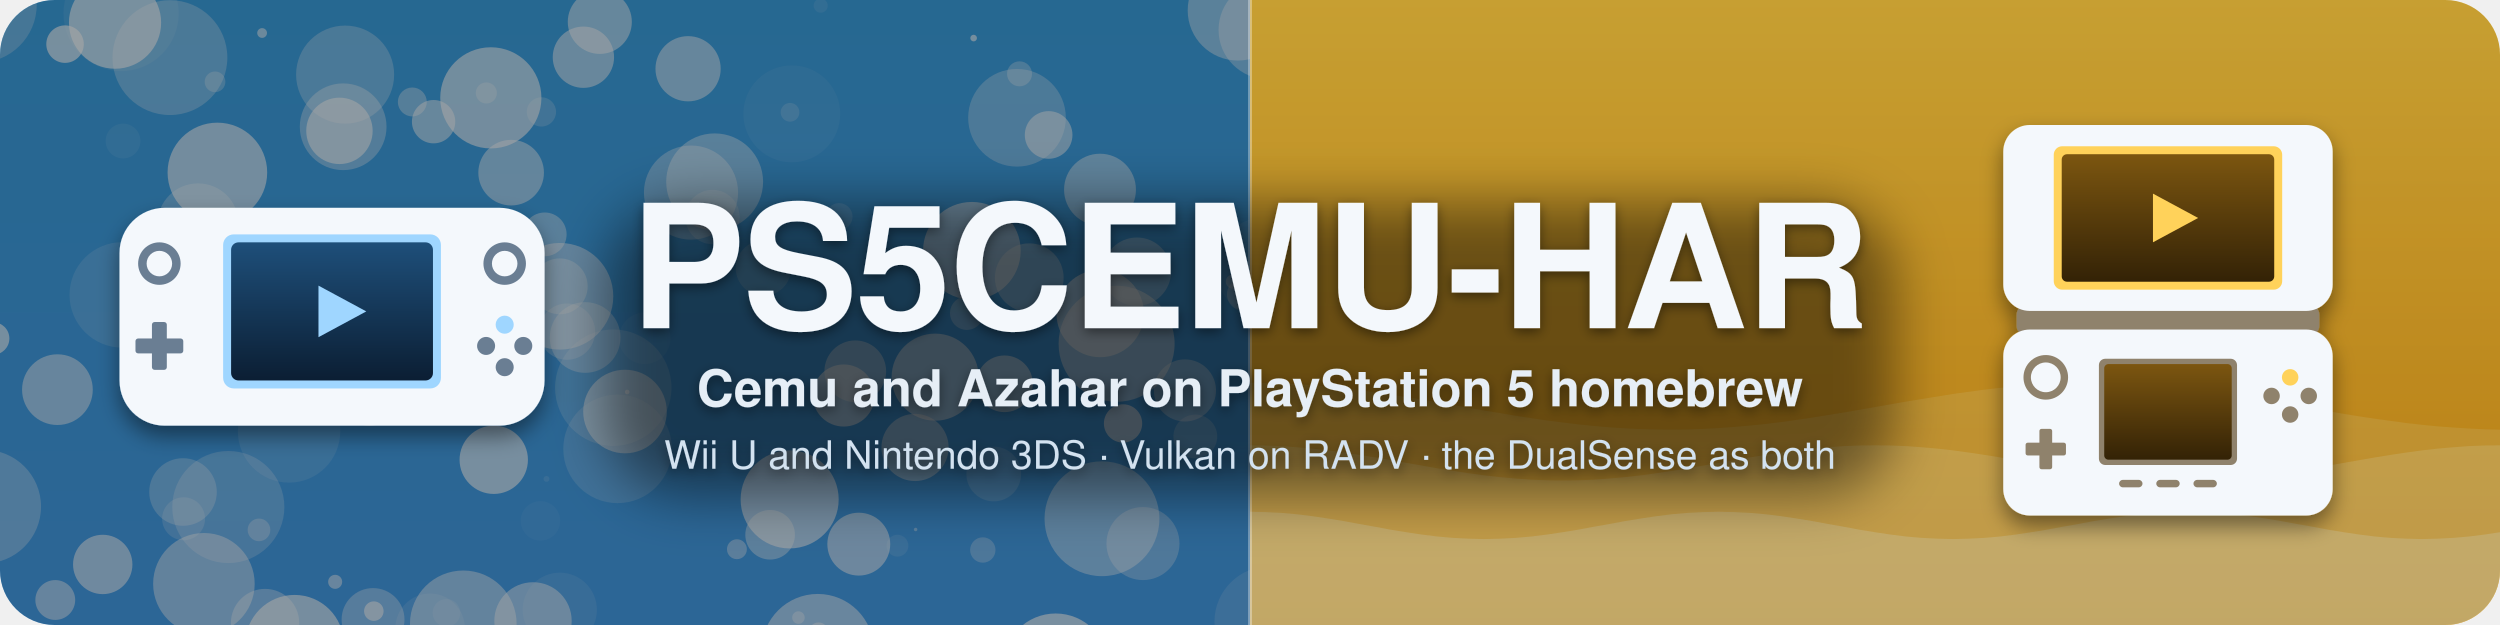
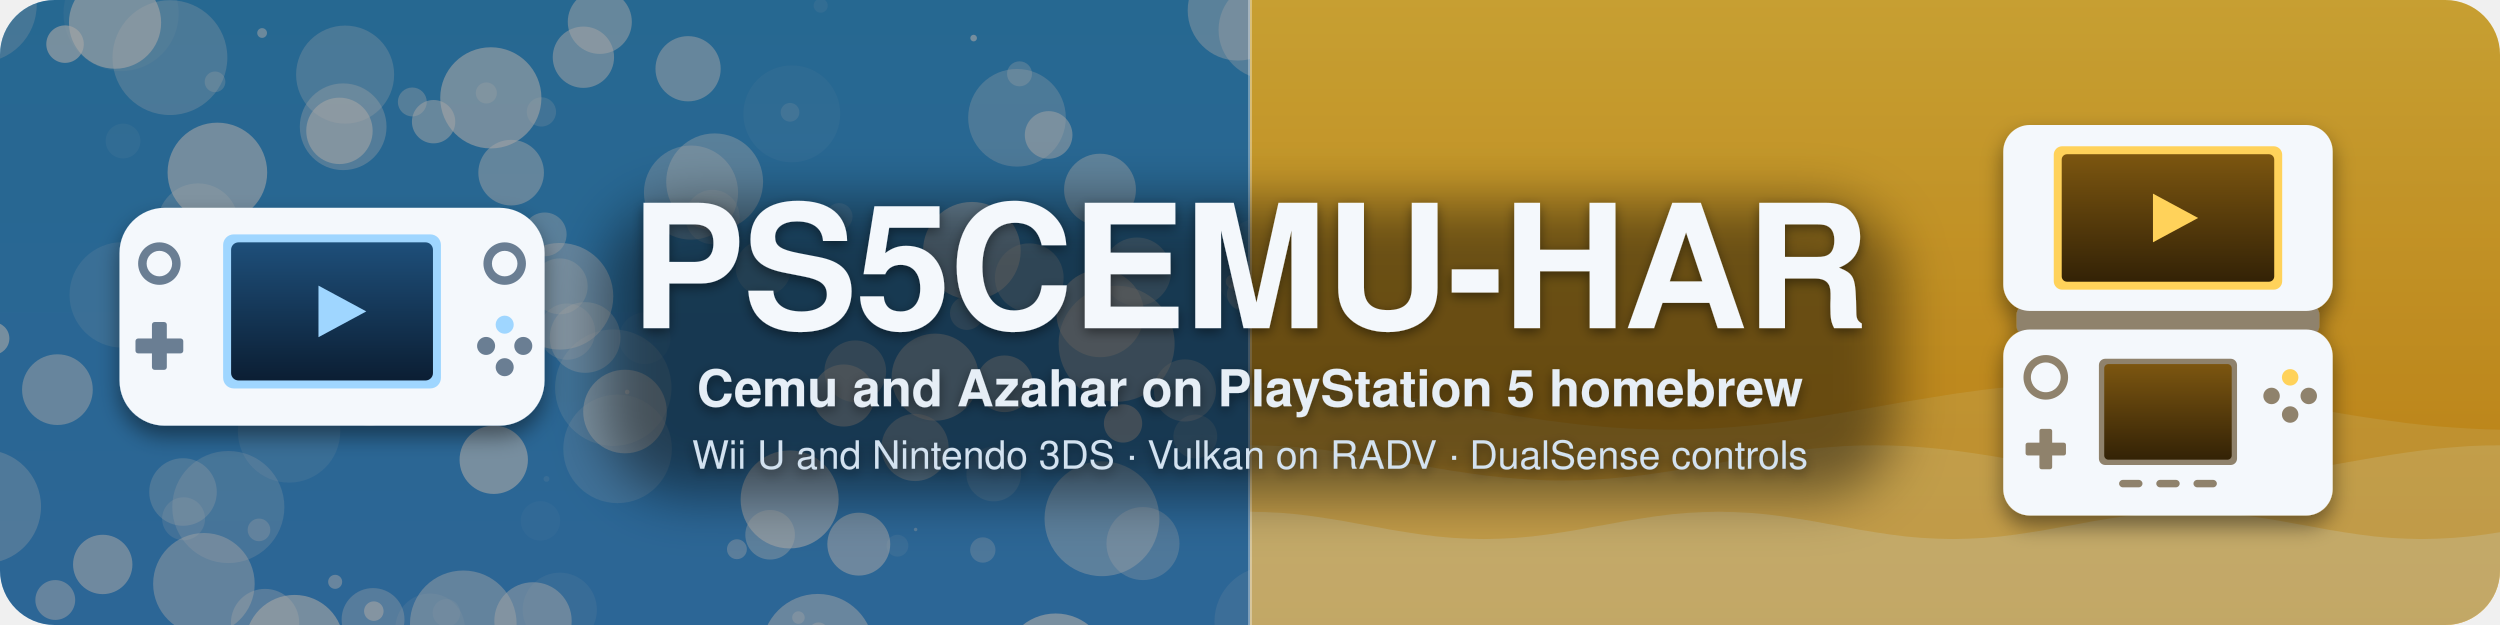
<svg xmlns="http://www.w3.org/2000/svg" width="1280" height="320" viewBox="0 0 1280 320" role="img" aria-label="PS5CEMU-HAR: Cemu and Azahar, the Wii U and Nintendo 3DS emulators, on PlayStation 5 homebrew">
  <defs>
    <clipPath id="tile">
      <rect width="1280" height="320" rx="28" />
    </clipPath>
    <clipPath id="left">
      <rect width="640" height="320" />
    </clipPath>
    <linearGradient id="sky" x1="0" y1="0" x2="0" y2="1">
      <stop offset="0" stop-color="#3b9fdf" />
      <stop offset="1" stop-color="#449ce6" />
    </linearGradient>
    <linearGradient id="sand" x1="0" y1="0" x2="0" y2="1">
      <stop offset="0" stop-color="#ffcc40" />
      <stop offset="1" stop-color="#ec9e16" />
    </linearGradient>
    <linearGradient id="screen-blue" x1="0" y1="0" x2="0" y2="1">
      <stop offset="0" stop-color="#1e4f7a" />
      <stop offset="1" stop-color="#0b1e33" />
    </linearGradient>
    <linearGradient id="screen-gold" x1="0" y1="0" x2="0" y2="1">
      <stop offset="0" stop-color="#7c5610" />
      <stop offset="1" stop-color="#332206" />
    </linearGradient>
    <filter id="shadow" x="-20%" y="-30%" width="140%" height="170%">
      <feDropShadow dx="0" dy="5.4" stdDeviation="5.4" flood-color="#000" flood-opacity="0.45" />
    </filter>
    <filter id="text-shadow" x="-5%" y="-30%" width="110%" height="160%">
      <feDropShadow dx="0" dy="2" stdDeviation="3" flood-color="#000" flood-opacity="0.45" />
    </filter>
    <filter id="soft" x="-10%" y="-40%" width="120%" height="180%">
      <feGaussianBlur stdDeviation="14" />
    </filter>
  </defs>
  <g clip-path="url(#tile)">
    <g clip-path="url(#left)">
      <rect width="640" height="320" fill="url(#sky)" />
      <circle cx="419.1" cy="323.7" r="5.0" fill="#fff" fill-opacity="0.40" />
      <circle cx="171.6" cy="297.9" r="3.6" fill="#fff" fill-opacity="0.49" />
      <circle cx="575.0" cy="216.8" r="9.8" fill="#fff" fill-opacity="0.61" />
      <circle cx="459.5" cy="279.4" r="5.6" fill="#fff" fill-opacity="0.11" />
      <circle cx="136.5" cy="187.5" r="13.4" fill="#fff" fill-opacity="0.12" />
      <circle cx="107.6" cy="159.5" r="9.8" fill="#fff" fill-opacity="0.32" />
      <circle cx="88.5" cy="146.1" r="10.2" fill="#fff" fill-opacity="0.07" />
      <circle cx="404.5" cy="57.5" r="4.8" fill="#fff" fill-opacity="0.16" />
      <circle cx="582.1" cy="139.1" r="17.5" fill="#fff" fill-opacity="0.35" />
      <circle cx="63.0" cy="72.2" r="8.9" fill="#fff" fill-opacity="0.08" />
      <circle cx="29.4" cy="199.5" r="18.1" fill="#fff" fill-opacity="0.49" />
      <circle cx="286.6" cy="312.2" r="19.0" fill="#fff" fill-opacity="0.10" />
      <circle cx="439.7" cy="278.6" r="16.1" fill="#fff" fill-opacity="0.53" />
      <circle cx="520.7" cy="60.3" r="25.0" fill="#fff" fill-opacity="0.29" />
      <circle cx="522.0" cy="37.8" r="6.4" fill="#fff" fill-opacity="0.29" />
      <circle cx="468.5" cy="229.1" r="17.2" fill="#fff" fill-opacity="0.45" />
      <circle cx="352.3" cy="35.2" r="16.7" fill="#fff" fill-opacity="0.49" />
      <circle cx="585.2" cy="278.3" r="18.7" fill="#fff" fill-opacity="0.29" />
      <circle cx="498.5" cy="19.5" r="1.7" fill="#fff" fill-opacity="0.61" />
      <circle cx="536.9" cy="69.1" r="12.2" fill="#fff" fill-opacity="0.51" />
      <circle cx="437.9" cy="190.1" r="15.8" fill="#fff" fill-opacity="0.41" />
      <circle cx="52.6" cy="289.0" r="15.2" fill="#fff" fill-opacity="0.55" />
      <circle cx="175.7" cy="64.9" r="22.2" fill="#fff" fill-opacity="0.34" />
      <circle cx="582.5" cy="159.8" r="1.9" fill="#fff" fill-opacity="0.41" />
      <circle cx="612.0" cy="223.5" r="11.2" fill="#fff" fill-opacity="0.23" />
      <circle cx="314.0" cy="198.5" r="29.8" fill="#fff" fill-opacity="0.18" />
      <circle cx="237.2" cy="319.4" r="27.3" fill="#fff" fill-opacity="0.45" />
      <circle cx="173.8" cy="67.0" r="17.0" fill="#fff" fill-opacity="0.57" />
      <circle cx="418.7" cy="332.8" r="28.7" fill="#fff" fill-opacity="0.50" />
      <circle cx="-8.1" cy="259.4" r="29.1" fill="#fff" fill-opacity="0.30" />
      <circle cx="299.6" cy="172.8" r="18.1" fill="#fff" fill-opacity="0.33" />
      <circle cx="321.1" cy="200.7" r="1.2" fill="#fff" fill-opacity="0.53" />
      <circle cx="405.4" cy="58.3" r="24.8" fill="#fff" fill-opacity="0.06" />
      <circle cx="101.4" cy="114.7" r="20.8" fill="#fff" fill-opacity="0.27" />
      <circle cx="62.0" cy="6.9" r="29.5" fill="#fff" fill-opacity="0.08" />
      <circle cx="540.5" cy="341.0" r="26.9" fill="#fff" fill-opacity="0.63" />
      <circle cx="647.5" cy="136.7" r="25.4" fill="#fff" fill-opacity="0.09" />
      <circle cx="249.0" cy="47.6" r="5.4" fill="#fff" fill-opacity="0.28" />
      <circle cx="94.0" cy="265.6" r="11.0" fill="#fff" fill-opacity="0.18" />
      <circle cx="307.1" cy="11.2" r="16.4" fill="#fff" fill-opacity="0.50" />
      <circle cx="276.7" cy="266.7" r="10.1" fill="#fff" fill-opacity="0.05" />
      <circle cx="58.9" cy="11.6" r="23.6" fill="#fff" fill-opacity="0.61" />
      <circle cx="563.3" cy="160.5" r="22.4" fill="#fff" fill-opacity="0.56" />
      <circle cx="390.9" cy="137.3" r="14.2" fill="#fff" fill-opacity="0.19" />
      <circle cx="252.8" cy="235.4" r="17.5" fill="#fff" fill-opacity="0.62" />
      <circle cx="278.9" cy="120.0" r="11.2" fill="#fff" fill-opacity="0.40" />
      <circle cx="62.6" cy="151.0" r="27.0" fill="#fff" fill-opacity="0.14" />
      <circle cx="633.8" cy="5.3" r="25.7" fill="#fff" fill-opacity="0.41" />
      <circle cx="649.2" cy="15.3" r="25.3" fill="#fff" fill-opacity="0.34" />
      <circle cx="104.4" cy="298.9" r="26.0" fill="#fff" fill-opacity="0.44" />
      <circle cx="364.8" cy="111.1" r="13.9" fill="#fff" fill-opacity="0.21" />
      <circle cx="429.6" cy="110.9" r="6.9" fill="#fff" fill-opacity="0.16" />
      <circle cx="286.7" cy="151.7" r="27.3" fill="#fff" fill-opacity="0.45" />
      <circle cx="226.2" cy="120.2" r="9.9" fill="#fff" fill-opacity="0.18" />
      <circle cx="404.3" cy="255.7" r="25.1" fill="#fff" fill-opacity="0.58" />
      <circle cx="394.3" cy="273.8" r="12.7" fill="#fff" fill-opacity="0.40" />
      <circle cx="116.9" cy="259.6" r="28.7" fill="#fff" fill-opacity="0.22" />
      <circle cx="330.1" cy="173.2" r="13.2" fill="#fff" fill-opacity="0.06" />
      <circle cx="251.3" cy="50.1" r="25.9" fill="#fff" fill-opacity="0.59" />
      <circle cx="110.1" cy="41.9" r="5.3" fill="#fff" fill-opacity="0.26" />
      <circle cx="220.2" cy="321.7" r="17.8" fill="#fff" fill-opacity="0.11" />
      <circle cx="28.3" cy="307.2" r="10.2" fill="#fff" fill-opacity="0.47" />
      <circle cx="134.2" cy="16.9" r="2.5" fill="#fff" fill-opacity="0.54" />
      <circle cx="508.8" cy="242.7" r="14.0" fill="#fff" fill-opacity="0.17" />
      <circle cx="650.2" cy="318.3" r="28.4" fill="#fff" fill-opacity="0.13" />
      <circle cx="87.0" cy="29.5" r="29.4" fill="#fff" fill-opacity="0.28" />
      <circle cx="503.2" cy="281.6" r="6.5" fill="#fff" fill-opacity="0.27" />
      <circle cx="272.9" cy="317.9" r="19.8" fill="#fff" fill-opacity="0.47" />
      <circle cx="316.2" cy="229.8" r="27.8" fill="#fff" fill-opacity="0.17" />
      <circle cx="93.7" cy="251.9" r="17.3" fill="#fff" fill-opacity="0.27" />
      <circle cx="432.0" cy="202.5" r="15.9" fill="#fff" fill-opacity="0.57" />
      <circle cx="-3.5" cy="173.3" r="8.3" fill="#fff" fill-opacity="0.62" />
      <circle cx="279.8" cy="245.2" r="1.5" fill="#fff" fill-opacity="0.11" />
      <circle cx="245.4" cy="186.4" r="17.8" fill="#fff" fill-opacity="0.25" />
      <circle cx="33.3" cy="22.6" r="9.6" fill="#fff" fill-opacity="0.63" />
      <circle cx="189.2" cy="200.7" r="17.2" fill="#fff" fill-opacity="0.60" />
      <circle cx="290.3" cy="169.8" r="14.4" fill="#fff" fill-opacity="0.24" />
      <circle cx="514.3" cy="196.5" r="14.5" fill="#fff" fill-opacity="0.53" />
      <circle cx="468.8" cy="271.1" r="0.9" fill="#fff" fill-opacity="0.38" />
      <circle cx="228.6" cy="313.8" r="7.1" fill="#fff" fill-opacity="0.11" />
      <circle cx="132.6" cy="271.3" r="5.8" fill="#fff" fill-opacity="0.29" />
      <circle cx="563.2" cy="97.1" r="18.4" fill="#fff" fill-opacity="0.44" />
      <circle cx="150.8" cy="329.8" r="25.2" fill="#fff" fill-opacity="0.61" />
      <circle cx="286.6" cy="146.6" r="14.3" fill="#fff" fill-opacity="0.31" />
      <circle cx="320.0" cy="210.7" r="21.4" fill="#fff" fill-opacity="0.51" />
      <circle cx="420.2" cy="2.9" r="3.6" fill="#fff" fill-opacity="0.09" />
      <circle cx="408.8" cy="316.2" r="3.2" fill="#fff" fill-opacity="0.35" />
      <circle cx="571.7" cy="176.0" r="29.7" fill="#fff" fill-opacity="0.49" />
      <circle cx="261.7" cy="88.4" r="16.8" fill="#fff" fill-opacity="0.47" />
      <circle cx="191.0" cy="317.2" r="16.1" fill="#fff" fill-opacity="0.34" />
      <circle cx="368.7" cy="138.1" r="0.9" fill="#fff" fill-opacity="0.37" />
      <circle cx="353.8" cy="98.6" r="24.1" fill="#fff" fill-opacity="0.34" />
      <circle cx="277.2" cy="57.3" r="7.5" fill="#fff" fill-opacity="0.20" />
      <circle cx="298.7" cy="29.3" r="15.7" fill="#fff" fill-opacity="0.51" />
      <circle cx="222.0" cy="62.3" r="11.1" fill="#fff" fill-opacity="0.50" />
      <circle cx="377.3" cy="281.2" r="5.1" fill="#fff" fill-opacity="0.39" />
      <circle cx="606.7" cy="199.9" r="15.9" fill="#fff" fill-opacity="0.37" />
      <circle cx="478.8" cy="193.1" r="22.3" fill="#fff" fill-opacity="0.53" />
      <circle cx="495.0" cy="160.3" r="8.6" fill="#fff" fill-opacity="0.32" />
      <circle cx="148.0" cy="220.9" r="26.2" fill="#fff" fill-opacity="0.12" />
      <circle cx="135.7" cy="319.0" r="17.5" fill="#fff" fill-opacity="0.35" />
      <circle cx="365.9" cy="93.1" r="24.8" fill="#fff" fill-opacity="0.39" />
      <circle cx="631.2" cy="144.2" r="3.6" fill="#fff" fill-opacity="0.36" />
      <circle cx="643.8" cy="153.9" r="6.9" fill="#fff" fill-opacity="0.52" />
      <circle cx="-10.9" cy="2.4" r="29.7" fill="#fff" fill-opacity="0.24" />
      <circle cx="564.2" cy="265.6" r="29.4" fill="#fff" fill-opacity="0.40" />
      <circle cx="191.4" cy="312.9" r="5.0" fill="#fff" fill-opacity="0.58" />
      <circle cx="636.5" cy="150.7" r="8.3" fill="#fff" fill-opacity="0.32" />
      <circle cx="527.0" cy="142.2" r="17.6" fill="#fff" fill-opacity="0.35" />
      <circle cx="111.3" cy="88.3" r="25.5" fill="#fff" fill-opacity="0.59" />
      <circle cx="497.6" cy="128.4" r="25.0" fill="#fff" fill-opacity="0.55" />
      <circle cx="176.7" cy="38.2" r="25.1" fill="#fff" fill-opacity="0.28" />
      <circle cx="211.1" cy="52.2" r="7.4" fill="#fff" fill-opacity="0.36" />
      <rect width="640" height="320" fill="#000" fill-opacity="0.35" />
    </g>
    <rect x="640" width="640" height="320" fill="url(#sand)" />
    <path d="M640,320 L640,196.0 L648,196.1 L656,196.3 L664,196.7 L672,197.3 L680,198.0 L688,198.8 L696,199.8 L704,200.9 L712,202.1 L720,203.3 L728,204.6 L736,206.0 L744,207.4 L752,208.8 L760,210.2 L768,211.5 L776,212.9 L784,214.1 L792,215.3 L800,216.3 L808,217.3 L816,218.1 L824,218.8 L832,219.3 L840,219.7 L848,219.9 L856,220.0 L864,219.9 L872,219.6 L880,219.2 L888,218.6 L896,217.9 L904,217.1 L912,216.1 L920,215.0 L928,213.8 L936,212.5 L944,211.2 L952,209.8 L960,208.4 L968,207.0 L976,205.6 L984,204.3 L992,203.0 L1000,201.7 L1008,200.6 L1016,199.5 L1024,198.6 L1032,197.8 L1040,197.1 L1048,196.6 L1056,196.3 L1064,196.0 L1072,196.0 L1080,196.1 L1088,196.4 L1096,196.9 L1104,197.5 L1112,198.2 L1120,199.1 L1128,200.1 L1136,201.2 L1144,202.4 L1152,203.6 L1160,205.0 L1168,206.3 L1176,207.7 L1184,209.1 L1192,210.5 L1200,211.9 L1208,213.2 L1216,214.4 L1224,215.5 L1232,216.6 L1240,217.5 L1248,218.3 L1256,218.9 L1264,219.4 L1272,219.8 L1280,220.0 L1280,320 Z" fill="#ffe48c" fill-opacity="0.26" />
    <path d="M640,320 L640,228.0 L648,228.1 L656,228.4 L664,229.0 L672,229.7 L680,230.6 L688,231.7 L696,232.9 L704,234.2 L712,235.6 L720,237.0 L728,238.4 L736,239.8 L744,241.1 L752,242.3 L760,243.4 L768,244.3 L776,245.0 L784,245.6 L792,245.9 L800,246.0 L808,245.9 L816,245.6 L824,245.0 L832,244.3 L840,243.4 L848,242.3 L856,241.1 L864,239.8 L872,238.4 L880,237.0 L888,235.6 L896,234.2 L904,232.9 L912,231.7 L920,230.6 L928,229.7 L936,229.0 L944,228.4 L952,228.1 L960,228.0 L968,228.1 L976,228.4 L984,229.0 L992,229.7 L1000,230.6 L1008,231.7 L1016,232.9 L1024,234.2 L1032,235.6 L1040,237.0 L1048,238.4 L1056,239.8 L1064,241.1 L1072,242.3 L1080,243.4 L1088,244.3 L1096,245.0 L1104,245.6 L1112,245.9 L1120,246.0 L1128,245.9 L1136,245.6 L1144,245.0 L1152,244.3 L1160,243.4 L1168,242.3 L1176,241.1 L1184,239.8 L1192,238.4 L1200,237.0 L1208,235.6 L1216,234.2 L1224,232.9 L1232,231.7 L1240,230.6 L1248,229.7 L1256,229.0 L1264,228.4 L1272,228.1 L1280,228.0 L1280,320 Z" fill="#ffeca6" fill-opacity="0.32" />
    <path d="M640,320 L640,262.0 L648,262.2 L656,262.6 L664,263.3 L672,264.3 L680,265.5 L688,266.8 L696,268.3 L704,269.7 L712,271.2 L720,272.5 L728,273.7 L736,274.7 L744,275.4 L752,275.8 L760,276.0 L768,275.8 L776,275.4 L784,274.7 L792,273.7 L800,272.5 L808,271.2 L816,269.7 L824,268.3 L832,266.8 L840,265.5 L848,264.3 L856,263.3 L864,262.6 L872,262.2 L880,262.0 L888,262.2 L896,262.6 L904,263.3 L912,264.3 L920,265.5 L928,266.8 L936,268.3 L944,269.7 L952,271.2 L960,272.5 L968,273.7 L976,274.7 L984,275.4 L992,275.8 L1000,276.0 L1008,275.8 L1016,275.4 L1024,274.7 L1032,273.7 L1040,272.5 L1048,271.2 L1056,269.7 L1064,268.3 L1072,266.8 L1080,265.5 L1088,264.3 L1096,263.3 L1104,262.6 L1112,262.2 L1120,262.0 L1128,262.2 L1136,262.6 L1144,263.3 L1152,264.3 L1160,265.5 L1168,266.8 L1176,268.3 L1184,269.7 L1192,271.2 L1200,272.5 L1208,273.7 L1216,274.7 L1224,275.4 L1232,275.8 L1240,276.0 L1248,275.8 L1256,275.4 L1264,274.7 L1272,273.7 L1280,272.5 L1280,320 Z" fill="#fff4c4" fill-opacity="0.4" />
    <rect x="640" width="640" height="320" fill="#000" fill-opacity="0.22" />
    <rect x="639" width="2" height="320" fill="#fff" fill-opacity="0.35" />
  </g>
  <rect x="61.2" y="106.4" width="217.6" height="111.52" rx="23.12" fill="#f4f8fc" filter="url(#shadow)" />
  <rect x="114.24" y="120.0" width="111.52" height="78.88" rx="5.44" fill="#9fd6ff" />
  <rect x="118.32" y="124.08" width="103.36" height="70.72" rx="3.81" fill="url(#screen-blue)" />
  <polygon points="163.06,146.24 163.06,172.64 187.54,159.44" fill="#9fd6ff" />
  <circle cx="81.6" cy="134.96" r="10.88" fill="#6a7e93" />
  <circle cx="81.6" cy="134.96" r="6.53" fill="#f4f8fc" />
  <circle cx="258.4" cy="134.96" r="10.88" fill="#6a7e93" />
  <circle cx="258.4" cy="134.96" r="6.53" fill="#f4f8fc" />
  <rect x="69.36" y="173.31" width="24.48" height="7.62" rx="1.36" fill="#6a7e93" />
  <rect x="77.79" y="164.88" width="7.62" height="24.48" rx="1.36" fill="#6a7e93" />
  <circle cx="258.4" cy="166.24" r="4.62" fill="#9fd6ff" />
  <circle cx="267.92" cy="177.12" r="4.62" fill="#6a7e93" />
  <circle cx="248.88" cy="177.12" r="4.62" fill="#6a7e93" />
  <circle cx="258.4" cy="188.0" r="4.62" fill="#6a7e93" />
  <g filter="url(#shadow)">
    <rect x="1032.48" y="155.8" width="155.04" height="16.32" rx="5.44" fill="#8f826c" />
    <rect x="1025.68" y="64.0" width="168.64" height="95.2" rx="13.6" fill="#f4f8fc" />
    <rect x="1025.68" y="168.72" width="168.64" height="95.2" rx="13.6" fill="#f4f8fc" />
  </g>
  <rect x="1051.52" y="74.88" width="116.96" height="73.44" rx="4.35" fill="#ffd25a" />
  <rect x="1055.6" y="78.96" width="108.8" height="65.28" rx="2.72" fill="url(#screen-gold)" />
  <polygon points="1102.32,99.14 1102.32,124.06 1125.44,111.6" fill="#ffd25a" />
  <rect x="1074.64" y="183.68" width="70.72" height="54.4" rx="3.26" fill="#8f826c" />
  <rect x="1077.36" y="186.4" width="65.28" height="48.96" rx="2.18" fill="url(#screen-gold)" />
  <circle cx="1047.44" cy="193.2" r="11.42" fill="#8f826c" />
  <circle cx="1047.44" cy="193.2" r="7.62" fill="#f4f8fc" />
  <rect x="1037.1" y="226.66" width="20.67" height="6.53" rx="1.09" fill="#8f826c" />
  <rect x="1044.18" y="219.58" width="6.53" height="20.67" rx="1.09" fill="#8f826c" />
  <circle cx="1172.56" cy="193.2" r="4.22" fill="#ffd25a" />
  <circle cx="1182.08" cy="202.72" r="4.22" fill="#8f826c" />
  <circle cx="1163.04" cy="202.72" r="4.22" fill="#8f826c" />
  <circle cx="1172.56" cy="212.24" r="4.22" fill="#8f826c" />
  <rect x="1084.98" y="245.7" width="11.97" height="3.81" rx="1.9" fill="#8f826c" />
  <rect x="1104.02" y="245.7" width="11.97" height="3.81" rx="1.9" fill="#8f826c" />
  <rect x="1123.06" y="245.7" width="11.97" height="3.81" rx="1.9" fill="#8f826c" />
  <rect x="310" y="104" width="660" height="150" rx="40" fill="#040810" fill-opacity="0.45" filter="url(#soft)" />
  <g font-family="'Segoe UI', 'Helvetica Neue', Helvetica, Arial, sans-serif" filter="url(#text-shadow)" text-anchor="middle">
    <text x="640" y="168" font-size="88" font-weight="800" letter-spacing="-1" fill="#f4f8fc">PS5CEMU-HAR</text>
    <text x="640" y="208" font-size="26" font-weight="600" fill="#e6eef6">Cemu and Azahar on PlayStation 5 homebrew</text>
-     <text x="640" y="240" font-size="20" fill="#d3e2f0">Wii U and Nintendo 3DS · Vulkan on RADV · the DualSense as both</text>
+     <text x="640" y="240" font-size="20" fill="#d3e2f0">Wii U and Nintendo 3DS · Vulkan on RADV · DualSense controls</text>
  </g>
</svg>
